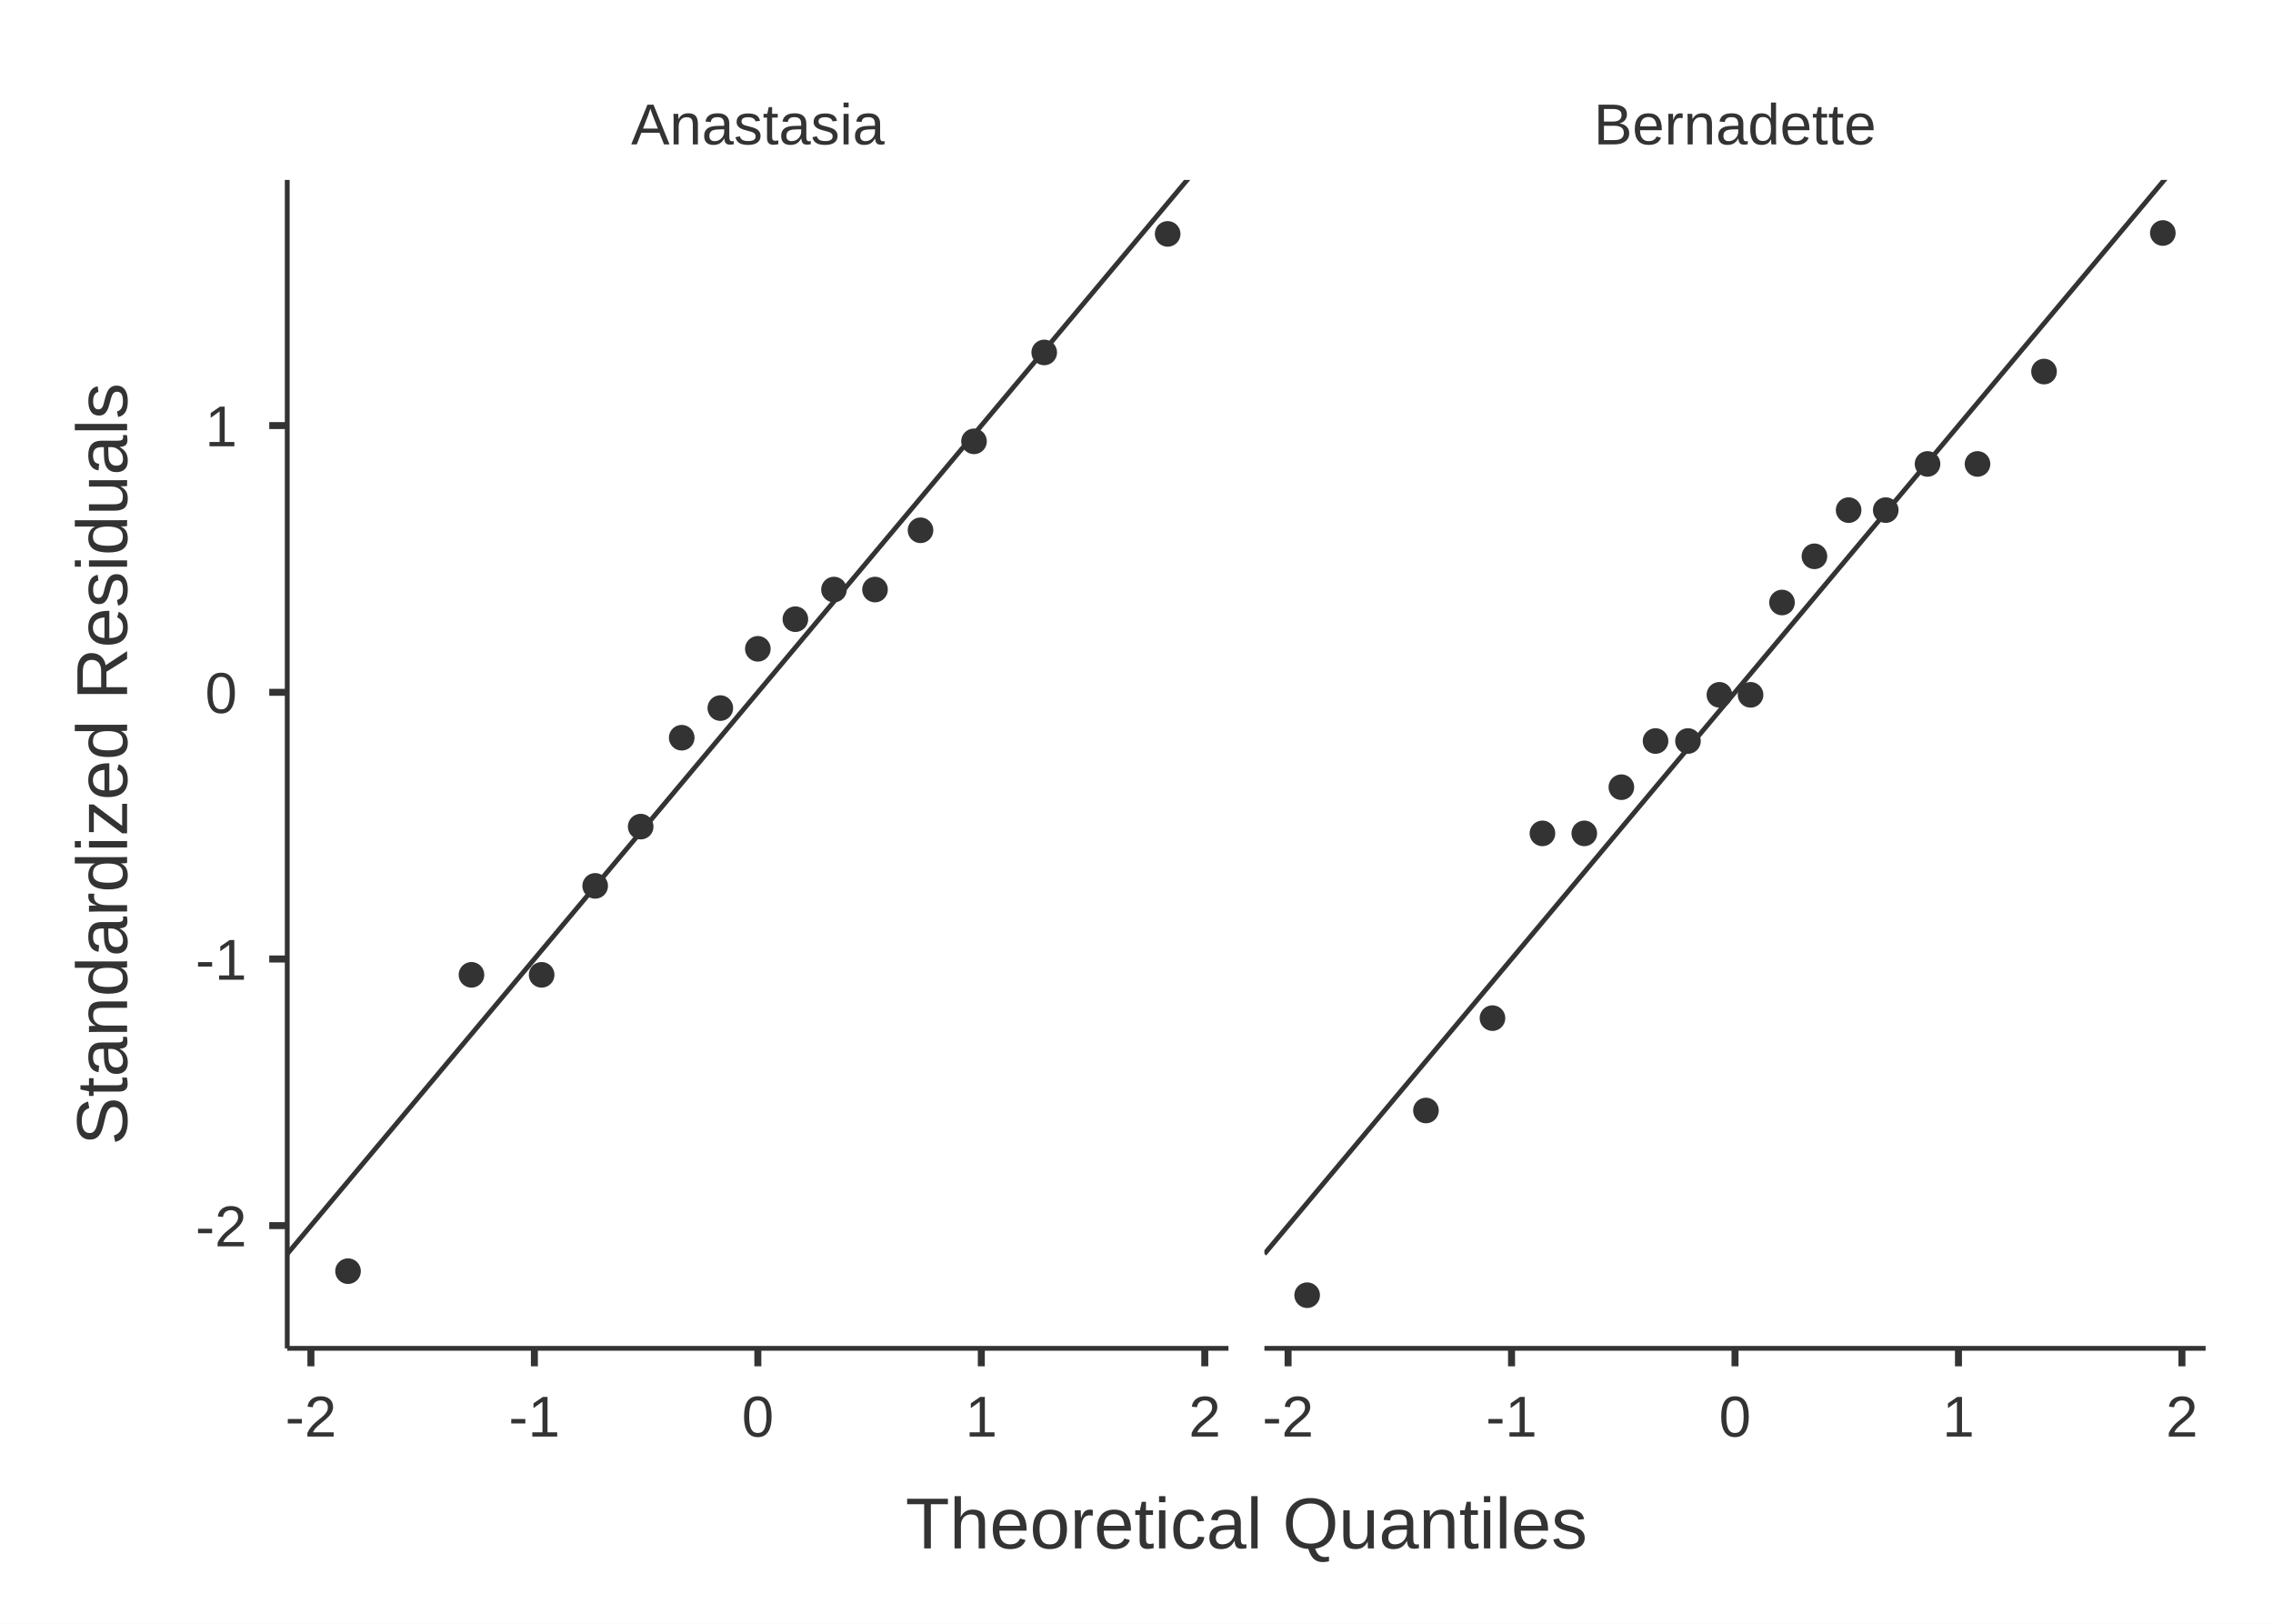
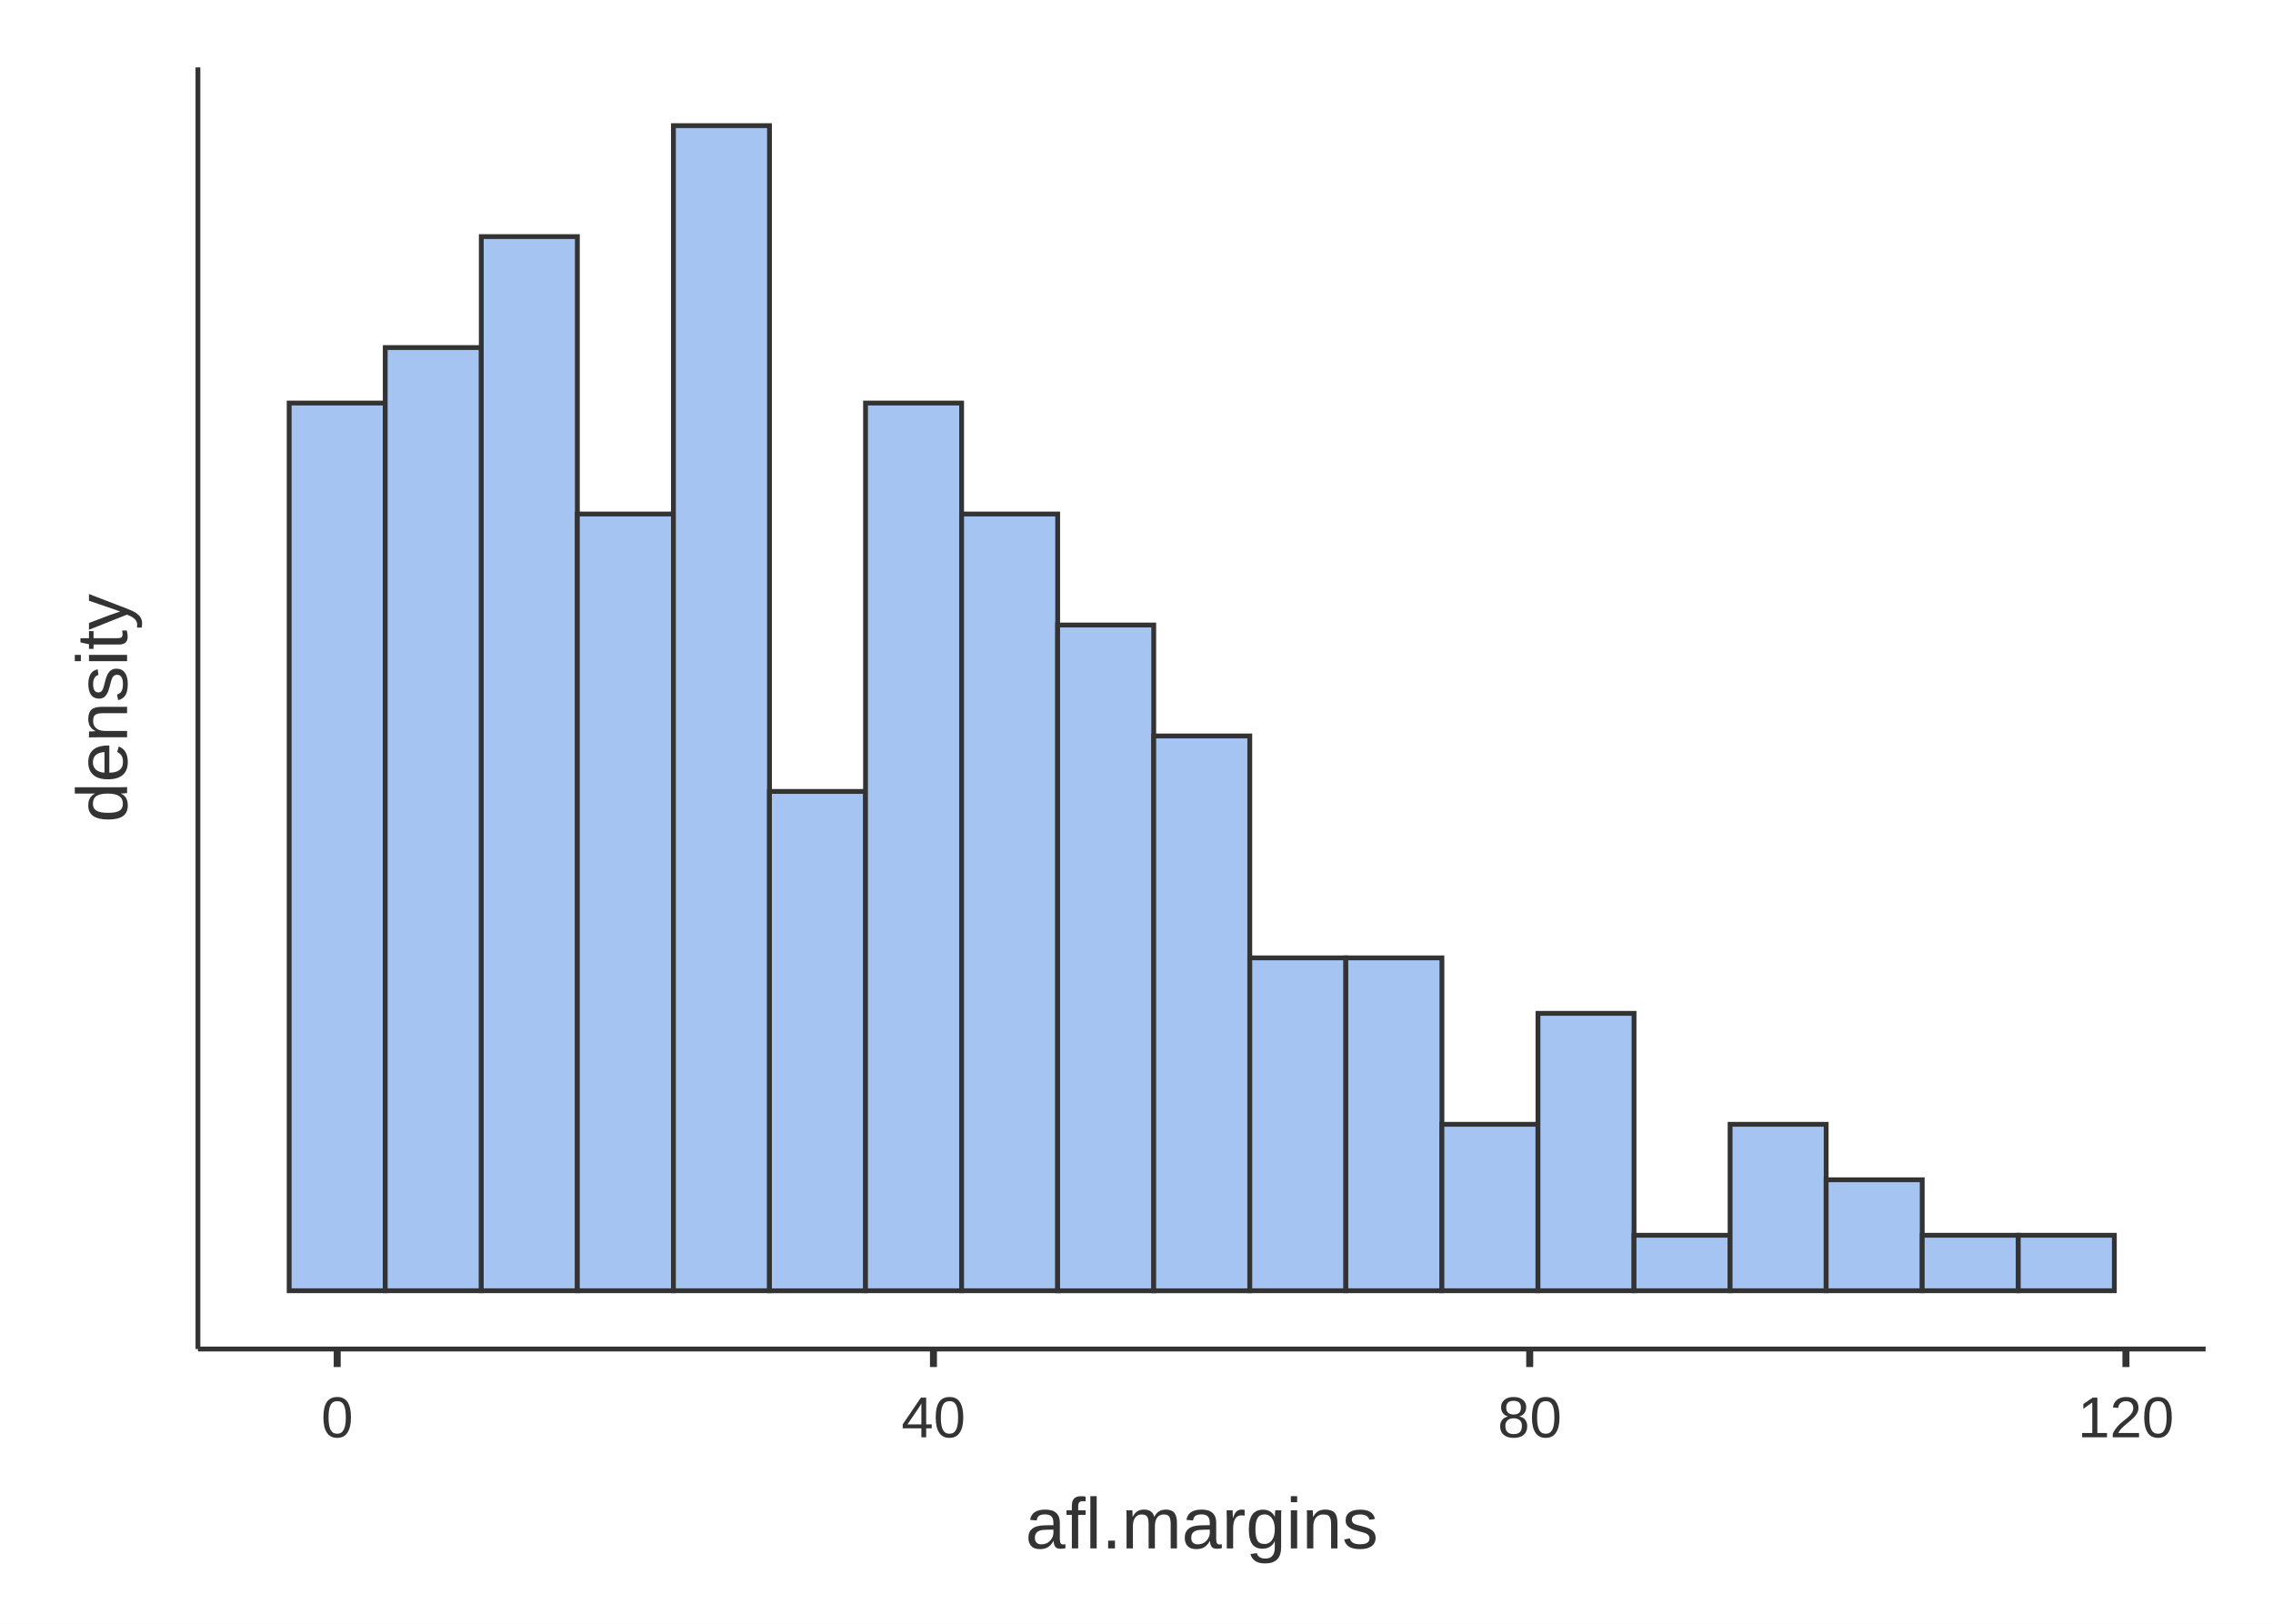
<svg xmlns="http://www.w3.org/2000/svg" class="svglite" width="504.00pt" height="360.00pt" viewBox="0 0 504.00 360.00">
  <defs>
    <style type="text/css">
    .svglite line, .svglite polyline, .svglite polygon, .svglite path, .svglite rect, .svglite circle {
      fill: none;
      stroke: #000000;
      stroke-linecap: round;
      stroke-linejoin: round;
      stroke-miterlimit: 10.00;
    }
  </style>
  </defs>
  <rect width="100%" height="100%" style="stroke: none; fill: #FFFFFF;" />
  <defs>
    <clipPath id="cpMC4wMHw1MDQuMDB8MC4wMHwzNjAuMDA=">
      <rect x="0.00" y="0.00" width="504.00" height="360.00" />
    </clipPath>
  </defs>
  <g clip-path="url(#cpMC4wMHw1MDQuMDB8MC4wMHwzNjAuMDA=)">
    <rect x="0.00" y="0.00" width="504.00" height="360.00" style="stroke-width: 1.55; stroke: none;" />
  </g>
  <defs>
-     <clipPath id="cpNjMuNjl8MjcyLjM5fDM5Ljg5fDI5OC45NA==">
-       <rect x="63.69" y="39.89" width="208.70" height="259.05" />
+     <clipPath id="cpNDMuODl8NDg5LjA2fDE0Ljk0fDI5OS4wOQ==">
+       <rect x="43.89" y="14.94" width="445.17" height="284.15" />
    </clipPath>
  </defs>
-   <g clip-path="url(#cpNjMuNjl8MjcyLjM5fDM5Ljg5fDI5OC45NA==)">
-     <rect x="63.69" y="39.89" width="208.70" height="259.05" style="stroke-width: 1.55; stroke: none;" />
-     <line x1="63.69" y1="278.01" x2="272.39" y2="28.96" style="stroke-width: 1.07; stroke: #333333; stroke-linecap: butt;" />
-     <circle cx="77.17" cy="281.83" r="2.49" style="stroke-width: 0.71; stroke: #333333; fill: #333333;" />
-     <circle cx="104.54" cy="216.13" r="2.49" style="stroke-width: 0.71; stroke: #333333; fill: #333333;" />
-     <circle cx="120.10" cy="216.13" r="2.49" style="stroke-width: 0.71; stroke: #333333; fill: #333333;" />
-     <circle cx="131.97" cy="196.41" r="2.49" style="stroke-width: 0.71; stroke: #333333; fill: #333333;" />
-     <circle cx="142.06" cy="183.27" r="2.49" style="stroke-width: 0.71; stroke: #333333; fill: #333333;" />
-     <circle cx="151.16" cy="163.56" r="2.49" style="stroke-width: 0.71; stroke: #333333; fill: #333333;" />
-     <circle cx="159.72" cy="156.99" r="2.49" style="stroke-width: 0.71; stroke: #333333; fill: #333333;" />
-     <circle cx="168.04" cy="143.85" r="2.49" style="stroke-width: 0.71; stroke: #333333; fill: #333333;" />
-     <circle cx="176.36" cy="137.28" r="2.49" style="stroke-width: 0.71; stroke: #333333; fill: #333333;" />
-     <circle cx="184.92" cy="130.71" r="2.49" style="stroke-width: 0.71; stroke: #333333; fill: #333333;" />
-     <circle cx="194.02" cy="130.71" r="2.49" style="stroke-width: 0.71; stroke: #333333; fill: #333333;" />
-     <circle cx="204.11" cy="117.57" r="2.49" style="stroke-width: 0.71; stroke: #333333; fill: #333333;" />
-     <circle cx="215.97" cy="97.85" r="2.49" style="stroke-width: 0.71; stroke: #333333; fill: #333333;" />
-     <circle cx="231.54" cy="78.14" r="2.49" style="stroke-width: 0.71; stroke: #333333; fill: #333333;" />
-     <circle cx="258.91" cy="51.86" r="2.49" style="stroke-width: 0.71; stroke: #333333; fill: #333333;" />
+   <g clip-path="url(#cpNDMuODl8NDg5LjA2fDE0Ljk0fDI5OS4wOQ==)">
+     <rect x="43.89" y="14.94" width="445.17" height="284.15" style="stroke-width: 1.55; stroke: none;" />
+     <rect x="64.12" y="89.36" width="21.30" height="196.81" style="stroke-width: 1.07; stroke: #333333; stroke-linecap: square; stroke-linejoin: miter; fill: #A6C4F1;" />
+     <rect x="85.42" y="77.06" width="21.30" height="209.11" style="stroke-width: 1.07; stroke: #333333; stroke-linecap: square; stroke-linejoin: miter; fill: #A6C4F1;" />
+     <rect x="106.72" y="52.46" width="21.30" height="233.71" style="stroke-width: 1.07; stroke: #333333; stroke-linecap: square; stroke-linejoin: miter; fill: #A6C4F1;" />
+     <rect x="128.02" y="113.96" width="21.30" height="172.21" style="stroke-width: 1.07; stroke: #333333; stroke-linecap: square; stroke-linejoin: miter; fill: #A6C4F1;" />
+     <rect x="149.32" y="27.86" width="21.30" height="258.31" style="stroke-width: 1.07; stroke: #333333; stroke-linecap: square; stroke-linejoin: miter; fill: #A6C4F1;" />
+     <rect x="170.62" y="175.47" width="21.30" height="110.71" style="stroke-width: 1.07; stroke: #333333; stroke-linecap: square; stroke-linejoin: miter; fill: #A6C4F1;" />
+     <rect x="191.92" y="89.36" width="21.30" height="196.81" style="stroke-width: 1.07; stroke: #333333; stroke-linecap: square; stroke-linejoin: miter; fill: #A6C4F1;" />
+     <rect x="213.22" y="113.96" width="21.30" height="172.21" style="stroke-width: 1.07; stroke: #333333; stroke-linecap: square; stroke-linejoin: miter; fill: #A6C4F1;" />
+     <rect x="234.52" y="138.57" width="21.30" height="147.61" style="stroke-width: 1.07; stroke: #333333; stroke-linecap: square; stroke-linejoin: miter; fill: #A6C4F1;" />
+     <rect x="255.82" y="163.17" width="21.30" height="123.01" style="stroke-width: 1.07; stroke: #333333; stroke-linecap: square; stroke-linejoin: miter; fill: #A6C4F1;" />
+     <rect x="277.12" y="212.37" width="21.30" height="73.80" style="stroke-width: 1.07; stroke: #333333; stroke-linecap: square; stroke-linejoin: miter; fill: #A6C4F1;" />
+     <rect x="298.42" y="212.37" width="21.30" height="73.80" style="stroke-width: 1.07; stroke: #333333; stroke-linecap: square; stroke-linejoin: miter; fill: #A6C4F1;" />
+     <rect x="319.72" y="249.27" width="21.30" height="36.90" style="stroke-width: 1.07; stroke: #333333; stroke-linecap: square; stroke-linejoin: miter; fill: #A6C4F1;" />
+     <rect x="341.02" y="224.67" width="21.30" height="61.50" style="stroke-width: 1.07; stroke: #333333; stroke-linecap: square; stroke-linejoin: miter; fill: #A6C4F1;" />
+     <rect x="362.32" y="273.87" width="21.30" height="12.30" style="stroke-width: 1.07; stroke: #333333; stroke-linecap: square; stroke-linejoin: miter; fill: #A6C4F1;" />
+     <rect x="383.62" y="249.27" width="21.30" height="36.90" style="stroke-width: 1.07; stroke: #333333; stroke-linecap: square; stroke-linejoin: miter; fill: #A6C4F1;" />
+     <rect x="404.92" y="261.57" width="21.30" height="24.60" style="stroke-width: 1.07; stroke: #333333; stroke-linecap: square; stroke-linejoin: miter; fill: #A6C4F1;" />
+     <rect x="426.22" y="273.87" width="21.30" height="12.30" style="stroke-width: 1.07; stroke: #333333; stroke-linecap: square; stroke-linejoin: miter; fill: #A6C4F1;" />
+     <rect x="447.52" y="273.87" width="21.30" height="12.30" style="stroke-width: 1.07; stroke: #333333; stroke-linecap: square; stroke-linejoin: miter; fill: #A6C4F1;" />
  </g>
  <g clip-path="url(#cpMC4wMHw1MDQuMDB8MC4wMHwzNjAuMDA=)">
- </g>
-   <defs>
-     <clipPath id="cpMjgwLjM2fDQ4OS4wNnwzOS44OXwyOTguOTQ=">
-       <rect x="280.36" y="39.89" width="208.70" height="259.05" />
-     </clipPath>
-   </defs>
-   <g clip-path="url(#cpMjgwLjM2fDQ4OS4wNnwzOS44OXwyOTguOTQ=)">
-     <rect x="280.36" y="39.89" width="208.70" height="259.05" style="stroke-width: 1.55; stroke: none;" />
-     <line x1="280.36" y1="278.01" x2="489.06" y2="28.96" style="stroke-width: 1.07; stroke: #333333; stroke-linecap: butt;" />
-     <circle cx="289.84" cy="287.16" r="2.49" style="stroke-width: 0.71; stroke: #333333; fill: #333333;" />
-     <circle cx="316.18" cy="246.21" r="2.49" style="stroke-width: 0.71; stroke: #333333; fill: #333333;" />
-     <circle cx="330.93" cy="225.73" r="2.49" style="stroke-width: 0.71; stroke: #333333; fill: #333333;" />
-     <circle cx="342.01" cy="184.77" r="2.49" style="stroke-width: 0.71; stroke: #333333; fill: #333333;" />
-     <circle cx="351.29" cy="184.77" r="2.49" style="stroke-width: 0.71; stroke: #333333; fill: #333333;" />
-     <circle cx="359.51" cy="174.53" r="2.49" style="stroke-width: 0.71; stroke: #333333; fill: #333333;" />
-     <circle cx="367.09" cy="164.29" r="2.49" style="stroke-width: 0.71; stroke: #333333; fill: #333333;" />
-     <circle cx="374.28" cy="164.29" r="2.49" style="stroke-width: 0.71; stroke: #333333; fill: #333333;" />
-     <circle cx="381.25" cy="154.05" r="2.49" style="stroke-width: 0.71; stroke: #333333; fill: #333333;" />
-     <circle cx="388.16" cy="154.05" r="2.49" style="stroke-width: 0.71; stroke: #333333; fill: #333333;" />
-     <circle cx="395.13" cy="133.58" r="2.49" style="stroke-width: 0.71; stroke: #333333; fill: #333333;" />
-     <circle cx="402.32" cy="123.34" r="2.49" style="stroke-width: 0.71; stroke: #333333; fill: #333333;" />
-     <circle cx="409.90" cy="113.10" r="2.49" style="stroke-width: 0.71; stroke: #333333; fill: #333333;" />
-     <circle cx="418.13" cy="113.10" r="2.49" style="stroke-width: 0.71; stroke: #333333; fill: #333333;" />
-     <circle cx="427.40" cy="102.86" r="2.49" style="stroke-width: 0.71; stroke: #333333; fill: #333333;" />
-     <circle cx="438.48" cy="102.86" r="2.49" style="stroke-width: 0.71; stroke: #333333; fill: #333333;" />
-     <circle cx="453.23" cy="82.38" r="2.49" style="stroke-width: 0.71; stroke: #333333; fill: #333333;" />
-     <circle cx="479.57" cy="51.66" r="2.49" style="stroke-width: 0.71; stroke: #333333; fill: #333333;" />
-   </g>
-   <g clip-path="url(#cpMC4wMHw1MDQuMDB8MC4wMHwzNjAuMDA=)">
- </g>
-   <defs>
-     <clipPath id="cpNjMuNjl8MjcyLjM5fDE0Ljk0fDM5Ljg5">
-       <rect x="63.69" y="14.94" width="208.70" height="24.95" />
-     </clipPath>
-   </defs>
-   <g clip-path="url(#cpNjMuNjl8MjcyLjM5fDE0Ljk0fDM5Ljg5)">
-     <rect x="63.69" y="14.94" width="208.70" height="24.95" style="stroke-width: 1.55; stroke: none;" />
-     <text x="168.04" y="32.01" text-anchor="middle" style="font-size: 12.80px; fill: #333333; font-family: Arial;" textLength="56.19px" lengthAdjust="spacingAndGlyphs">Anastasia</text>
-   </g>
-   <g clip-path="url(#cpMC4wMHw1MDQuMDB8MC4wMHwzNjAuMDA=)">
- </g>
-   <defs>
-     <clipPath id="cpMjgwLjM2fDQ4OS4wNnwxNC45NHwzOS44OQ==">
-       <rect x="280.36" y="14.94" width="208.70" height="24.95" />
-     </clipPath>
-   </defs>
-   <g clip-path="url(#cpMjgwLjM2fDQ4OS4wNnwxNC45NHwzOS44OQ==)">
-     <rect x="280.36" y="14.94" width="208.70" height="24.95" style="stroke-width: 1.55; stroke: none;" />
-     <text x="384.71" y="32.01" text-anchor="middle" style="font-size: 12.80px; fill: #333333; font-family: Arial;" textLength="62.59px" lengthAdjust="spacingAndGlyphs">Bernadette</text>
-   </g>
-   <g clip-path="url(#cpMC4wMHw1MDQuMDB8MC4wMHwzNjAuMDA=)">
-     <polyline points="63.69,298.94 272.39,298.94 " style="stroke-width: 1.07; stroke: #333333; stroke-linecap: butt;" />
-     <polyline points="68.94,302.92 68.94,298.94 " style="stroke-width: 1.55; stroke: #333333; stroke-linecap: butt;" />
-     <polyline points="118.49,302.92 118.49,298.94 " style="stroke-width: 1.55; stroke: #333333; stroke-linecap: butt;" />
-     <polyline points="168.04,302.92 168.04,298.94 " style="stroke-width: 1.55; stroke: #333333; stroke-linecap: butt;" />
-     <polyline points="217.59,302.92 217.59,298.94 " style="stroke-width: 1.55; stroke: #333333; stroke-linecap: butt;" />
-     <polyline points="267.14,302.92 267.14,298.94 " style="stroke-width: 1.55; stroke: #333333; stroke-linecap: butt;" />
-     <text x="68.94" y="318.51" text-anchor="middle" style="font-size: 12.80px; fill: #333333; font-family: Arial;" textLength="11.38px" lengthAdjust="spacingAndGlyphs">-2</text>
-     <text x="118.49" y="318.51" text-anchor="middle" style="font-size: 12.80px; fill: #333333; font-family: Arial;" textLength="11.38px" lengthAdjust="spacingAndGlyphs">-1</text>
-     <text x="168.04" y="318.51" text-anchor="middle" style="font-size: 12.80px; fill: #333333; font-family: Arial;" textLength="7.11px" lengthAdjust="spacingAndGlyphs">0</text>
-     <text x="217.59" y="318.51" text-anchor="middle" style="font-size: 12.80px; fill: #333333; font-family: Arial;" textLength="7.11px" lengthAdjust="spacingAndGlyphs">1</text>
-     <text x="267.14" y="318.51" text-anchor="middle" style="font-size: 12.80px; fill: #333333; font-family: Arial;" textLength="7.11px" lengthAdjust="spacingAndGlyphs">2</text>
-     <polyline points="280.36,298.94 489.06,298.94 " style="stroke-width: 1.07; stroke: #333333; stroke-linecap: butt;" />
-     <polyline points="285.61,302.92 285.61,298.94 " style="stroke-width: 1.55; stroke: #333333; stroke-linecap: butt;" />
-     <polyline points="335.16,302.92 335.16,298.94 " style="stroke-width: 1.55; stroke: #333333; stroke-linecap: butt;" />
-     <polyline points="384.71,302.92 384.71,298.94 " style="stroke-width: 1.55; stroke: #333333; stroke-linecap: butt;" />
-     <polyline points="434.26,302.92 434.26,298.94 " style="stroke-width: 1.55; stroke: #333333; stroke-linecap: butt;" />
-     <polyline points="483.81,302.92 483.81,298.94 " style="stroke-width: 1.55; stroke: #333333; stroke-linecap: butt;" />
-     <text x="285.61" y="318.51" text-anchor="middle" style="font-size: 12.80px; fill: #333333; font-family: Arial;" textLength="11.38px" lengthAdjust="spacingAndGlyphs">-2</text>
-     <text x="335.16" y="318.51" text-anchor="middle" style="font-size: 12.80px; fill: #333333; font-family: Arial;" textLength="11.38px" lengthAdjust="spacingAndGlyphs">-1</text>
-     <text x="384.71" y="318.51" text-anchor="middle" style="font-size: 12.80px; fill: #333333; font-family: Arial;" textLength="7.11px" lengthAdjust="spacingAndGlyphs">0</text>
-     <text x="434.26" y="318.51" text-anchor="middle" style="font-size: 12.80px; fill: #333333; font-family: Arial;" textLength="7.11px" lengthAdjust="spacingAndGlyphs">1</text>
-     <text x="483.81" y="318.51" text-anchor="middle" style="font-size: 12.80px; fill: #333333; font-family: Arial;" textLength="7.11px" lengthAdjust="spacingAndGlyphs">2</text>
-     <polyline points="63.69,298.94 63.69,39.89 " style="stroke-width: 1.07; stroke: #333333; stroke-linecap: butt;" />
-     <text x="49.04" y="276.33" text-anchor="middle" style="font-size: 12.80px; fill: #333333; font-family: Arial;" textLength="11.38px" lengthAdjust="spacingAndGlyphs">-2</text>
-     <text x="49.04" y="217.21" text-anchor="middle" style="font-size: 12.80px; fill: #333333; font-family: Arial;" textLength="11.38px" lengthAdjust="spacingAndGlyphs">-1</text>
-     <text x="49.04" y="158.08" text-anchor="middle" style="font-size: 12.80px; fill: #333333; font-family: Arial;" textLength="7.11px" lengthAdjust="spacingAndGlyphs">0</text>
-     <text x="49.04" y="98.95" text-anchor="middle" style="font-size: 12.80px; fill: #333333; font-family: Arial;" textLength="7.11px" lengthAdjust="spacingAndGlyphs">1</text>
-     <polyline points="59.70,271.74 63.69,271.74 " style="stroke-width: 1.55; stroke: #333333; stroke-linecap: butt;" />
-     <polyline points="59.70,212.62 63.69,212.62 " style="stroke-width: 1.55; stroke: #333333; stroke-linecap: butt;" />
-     <polyline points="59.70,153.49 63.69,153.49 " style="stroke-width: 1.55; stroke: #333333; stroke-linecap: butt;" />
-     <polyline points="59.70,94.36 63.69,94.36 " style="stroke-width: 1.55; stroke: #333333; stroke-linecap: butt;" />
-     <text x="276.37" y="343.30" text-anchor="middle" style="font-size: 16.00px; fill: #333333; font-family: Arial;" textLength="151.19px" lengthAdjust="spacingAndGlyphs">Theoretical Quantiles</text>
-     <text transform="translate(28.18,169.41) rotate(-90)" text-anchor="middle" style="font-size: 16.00px; fill: #333333; font-family: Arial;" textLength="169.00px" lengthAdjust="spacingAndGlyphs">Standardized Residuals</text>
+     <polyline points="43.89,299.09 43.89,14.94 " style="stroke-width: 1.07; stroke: #333333; stroke-linecap: butt;" />
+     <polyline points="43.89,299.09 489.06,299.09 " style="stroke-width: 1.07; stroke: #333333; stroke-linecap: butt;" />
+     <polyline points="74.77,303.08 74.77,299.09 " style="stroke-width: 1.55; stroke: #333333; stroke-linecap: butt;" />
+     <polyline points="206.98,303.08 206.98,299.09 " style="stroke-width: 1.55; stroke: #333333; stroke-linecap: butt;" />
+     <polyline points="339.19,303.08 339.19,299.09 " style="stroke-width: 1.55; stroke: #333333; stroke-linecap: butt;" />
+     <polyline points="471.39,303.08 471.39,299.09 " style="stroke-width: 1.55; stroke: #333333; stroke-linecap: butt;" />
+     <text x="74.77" y="318.67" text-anchor="middle" style="font-size: 12.80px; fill: #333333; font-family: Arial;" textLength="7.11px" lengthAdjust="spacingAndGlyphs">0</text>
+     <text x="206.98" y="318.67" text-anchor="middle" style="font-size: 12.80px; fill: #333333; font-family: Arial;" textLength="14.23px" lengthAdjust="spacingAndGlyphs">40</text>
+     <text x="339.19" y="318.67" text-anchor="middle" style="font-size: 12.80px; fill: #333333; font-family: Arial;" textLength="14.23px" lengthAdjust="spacingAndGlyphs">80</text>
+     <text x="471.39" y="318.67" text-anchor="middle" style="font-size: 12.80px; fill: #333333; font-family: Arial;" textLength="21.34px" lengthAdjust="spacingAndGlyphs">120</text>
+     <text x="266.47" y="343.30" text-anchor="middle" style="font-size: 16.00px; fill: #333333; font-family: Arial;" textLength="78.25px" lengthAdjust="spacingAndGlyphs">afl.margins</text>
+     <text transform="translate(28.18,157.02) rotate(-90)" text-anchor="middle" style="font-size: 16.00px; fill: #333333; font-family: Arial;" textLength="50.70px" lengthAdjust="spacingAndGlyphs">density</text>
  </g>
</svg>
